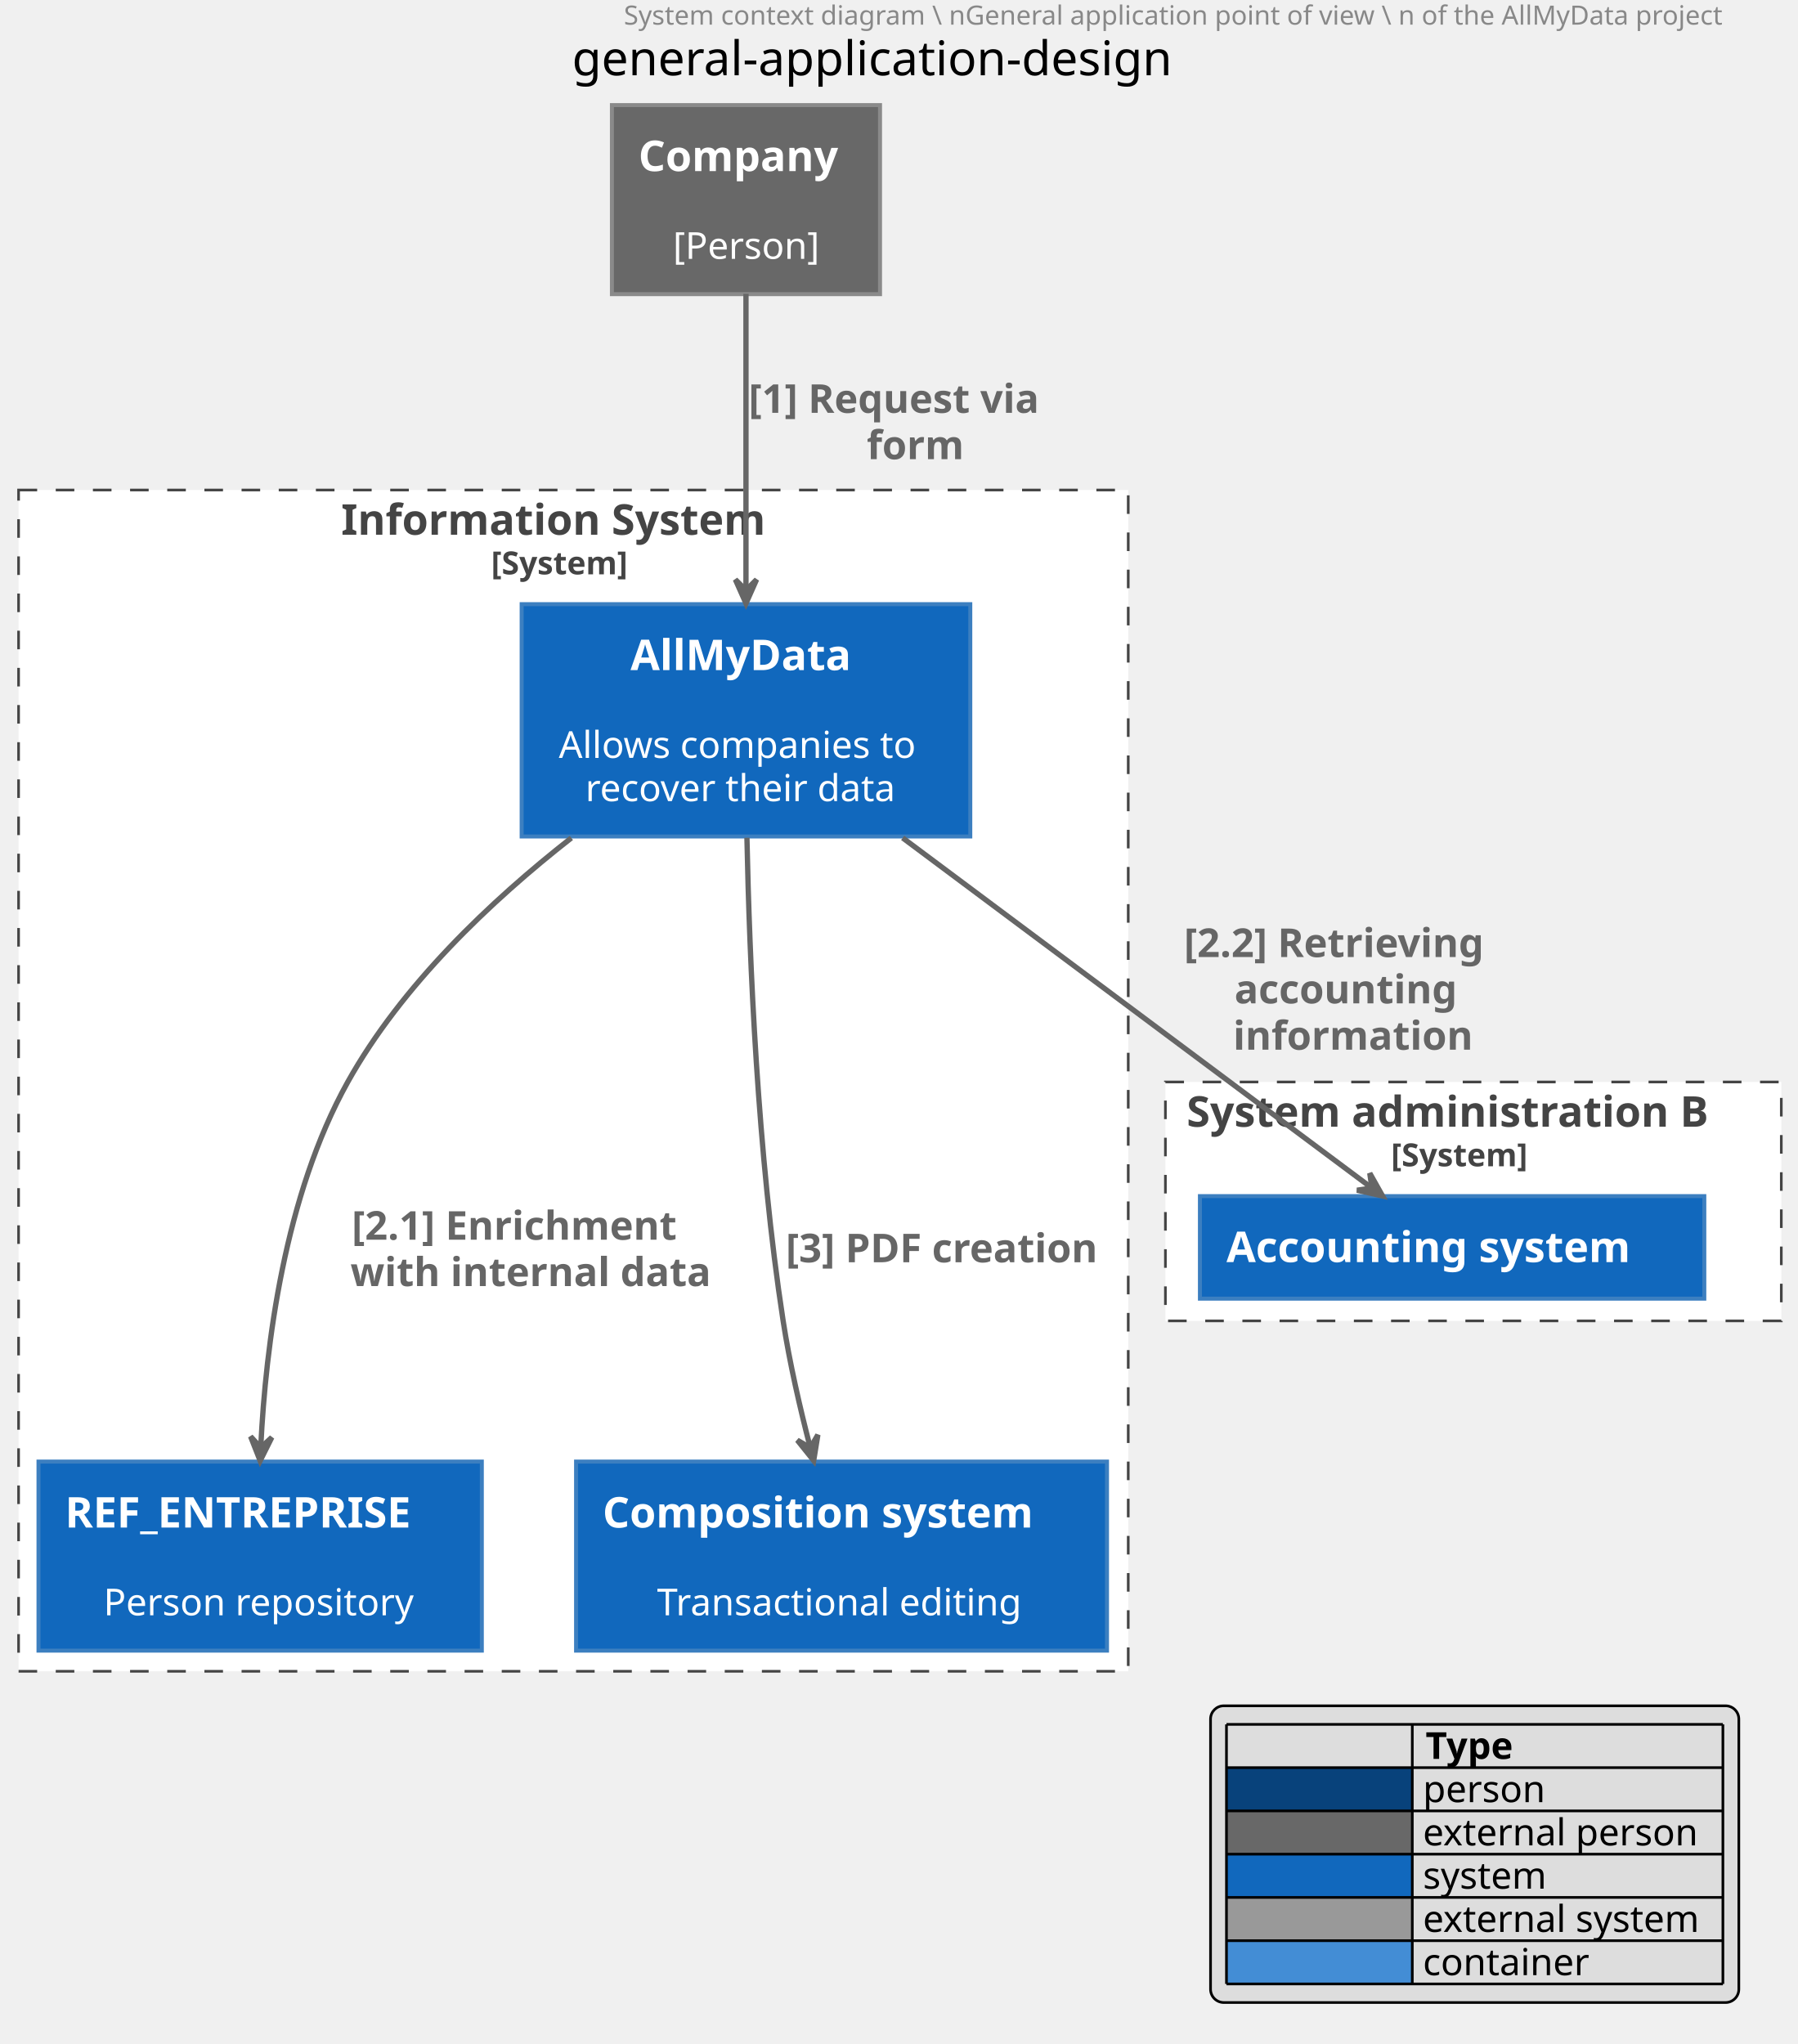
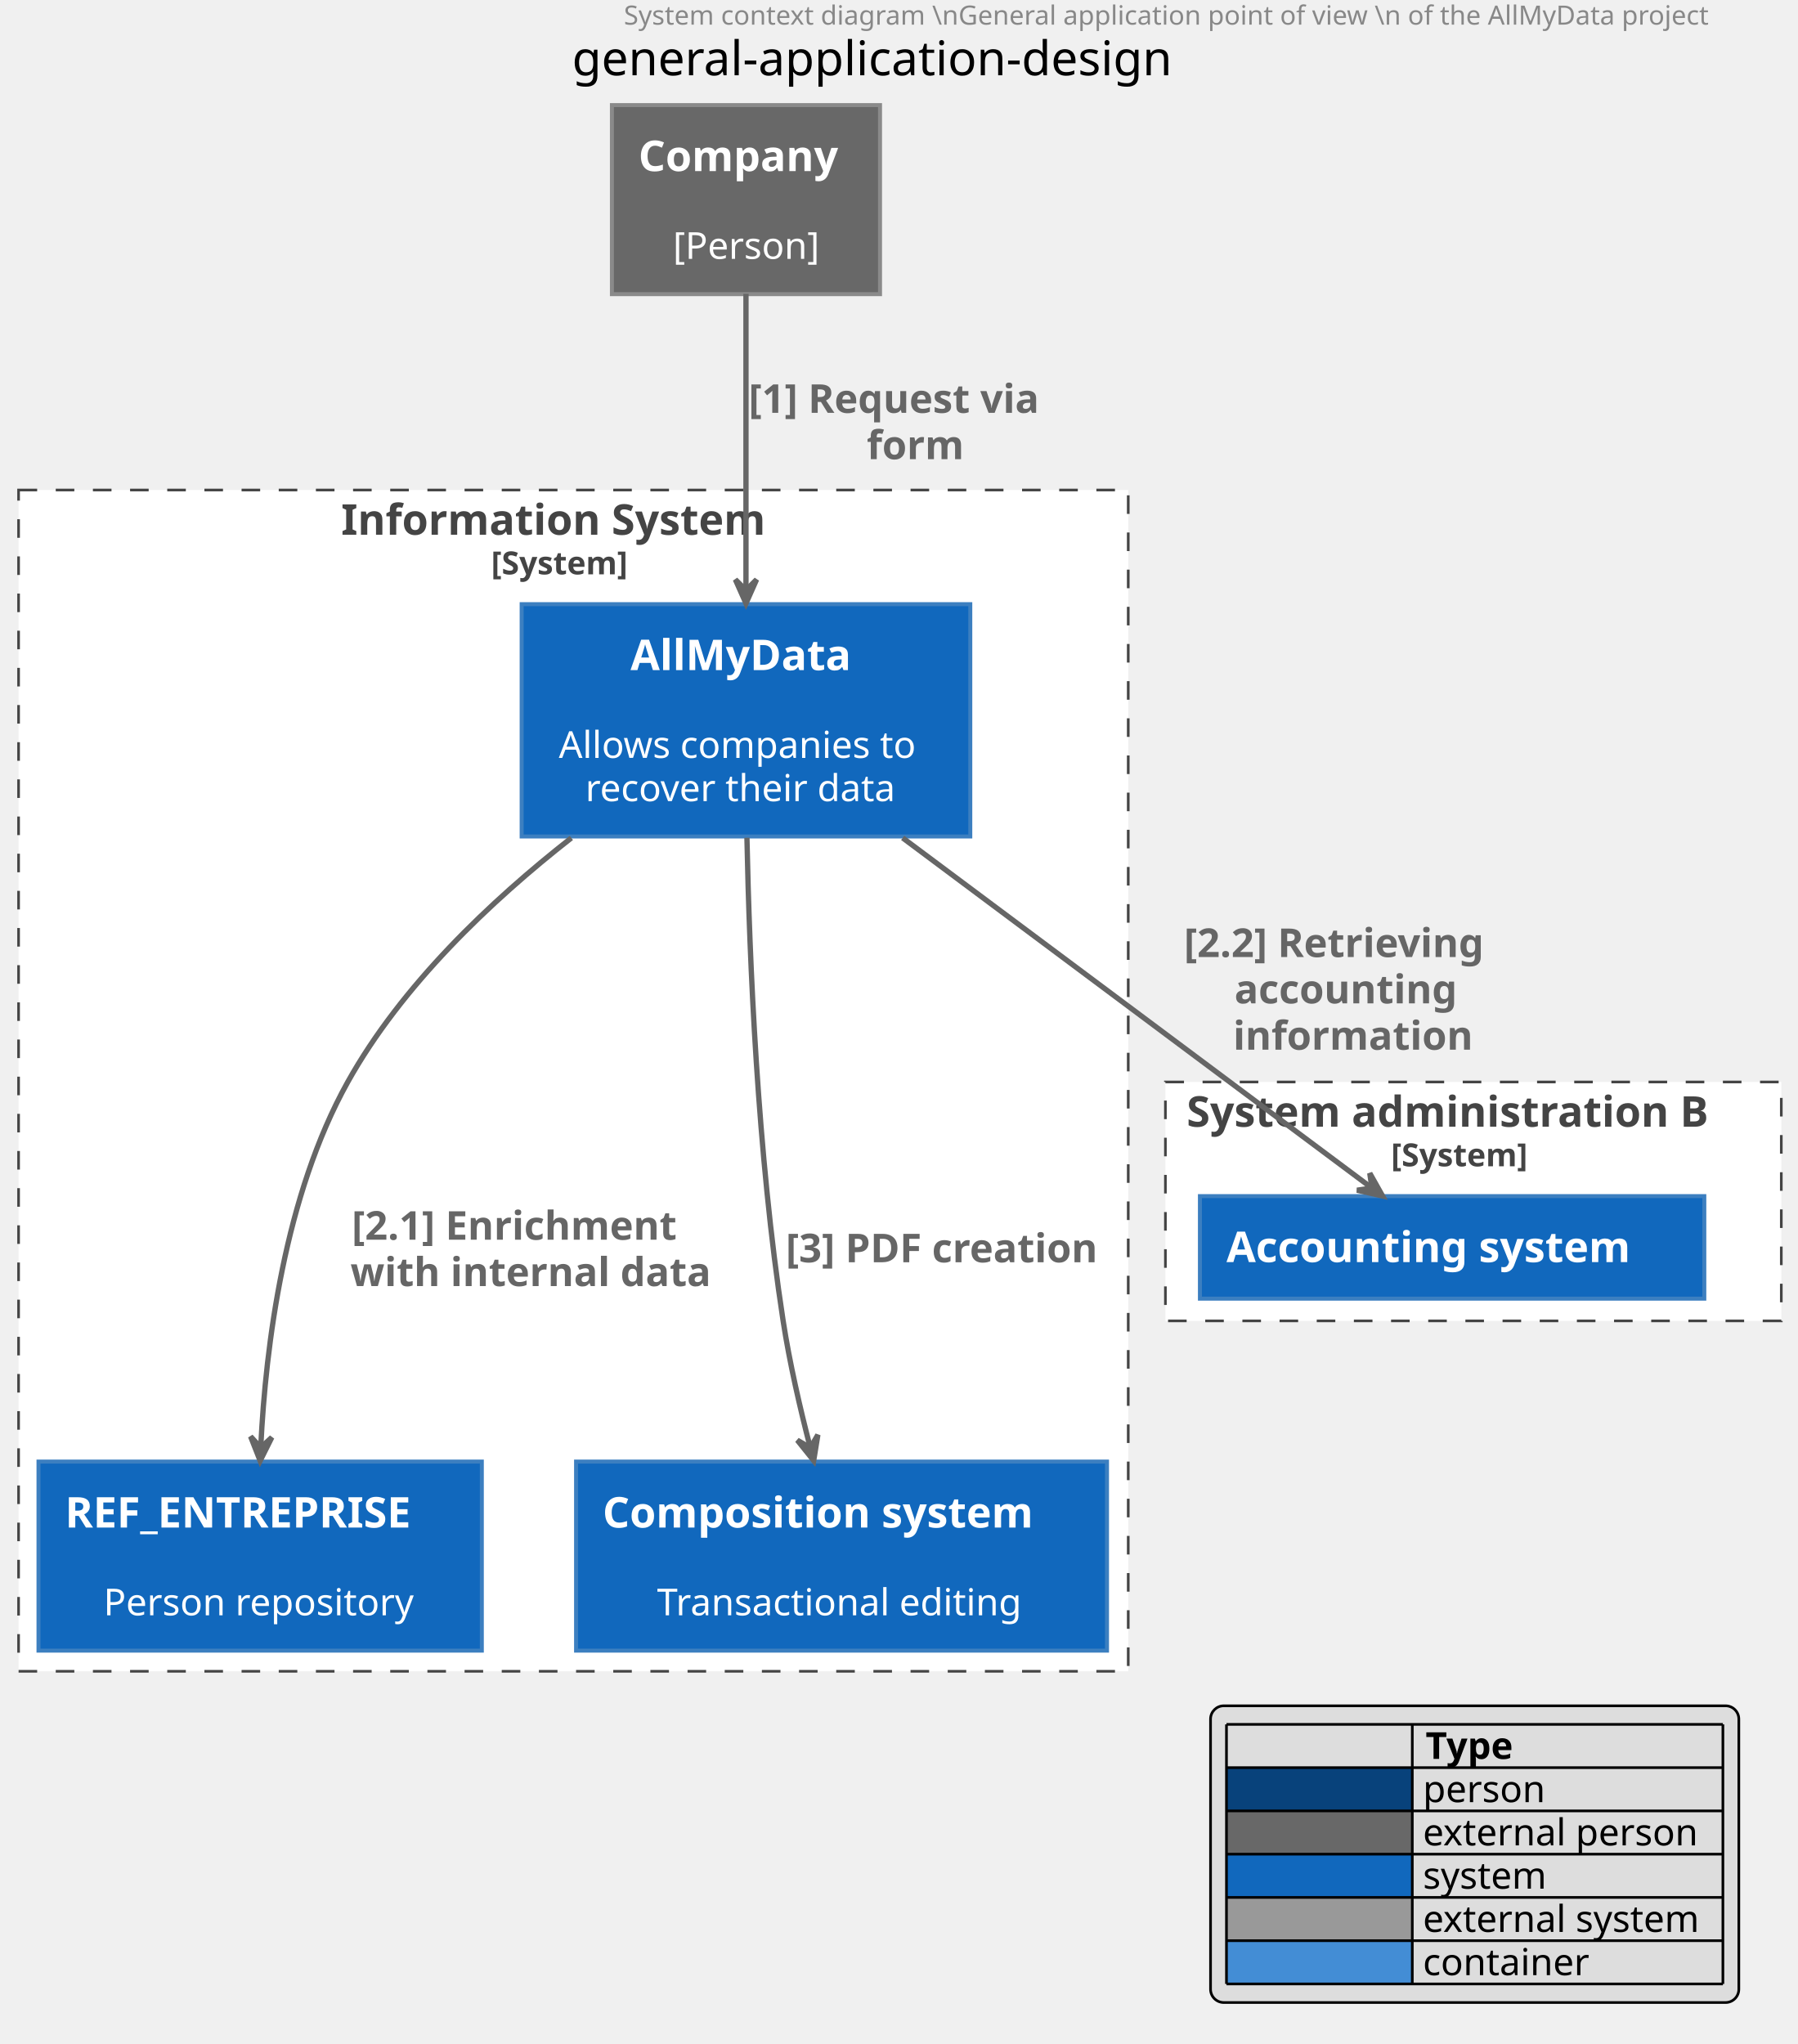
<svg xmlns="http://www.w3.org/2000/svg" contentScriptType="application/ecmascript" contentStyleType="text/css" height="770px" preserveAspectRatio="none" style="width:677px;height:770px;" version="1.1" viewBox="0 0 677 770" width="677px" zoomAndPan="magnify">
  <defs />
  <g>
-     <text fill="#888888" font-family="sans-serif" font-size="10" lengthAdjust="spacing" textLength="429" x="235" y="9.282">System context diagram \ nGeneral application point of view \ n of the AllMyData project</text>
+     <text fill="#888888" font-family="sans-serif" font-size="10" lengthAdjust="spacing" textLength="429" x="235" y="9.282">System context diagram \nGeneral application point of view \n of the AllMyData project</text>
    <text fill="#000000" font-family="sans-serif" font-size="18" lengthAdjust="spacing" textLength="233" x="215.5" y="28.349">general-application-design</text>
    <rect fill="#FFFFFF" height="90" style="stroke:#444444;stroke-width:1.0;stroke-dasharray:7.0,7.0;" width="232" x="439" y="407.594" />
    <text fill="#444444" font-family="sans-serif" font-size="16" font-weight="bold" lengthAdjust="spacing" textLength="216" x="447" y="424.445">System administration B</text>
    <text fill="#444444" font-family="sans-serif" font-size="12" font-weight="bold" lengthAdjust="spacing" textLength="62" x="524" y="439.357">[System]</text>
    <rect fill="#FFFFFF" height="445" style="stroke:#444444;stroke-width:1.0;stroke-dasharray:7.0,7.0;" width="418" x="7" y="184.594" />
    <text fill="#444444" font-family="sans-serif" font-size="16" font-weight="bold" lengthAdjust="spacing" textLength="175" x="128.5" y="201.445">Information System</text>
    <text fill="#444444" font-family="sans-serif" font-size="12" font-weight="bold" lengthAdjust="spacing" textLength="62" x="185" y="216.357">[System]</text>
    <rect fill="#1168BD" height="38.625" style="stroke:#3C7FC0;stroke-width:1.5;" width="190" x="452" y="450.594" />
    <text fill="#FFFFFF" font-family="sans-serif" font-size="16" font-weight="bold" lengthAdjust="spacing" textLength="170" x="462" y="475.445">Accounting system</text>
    <rect fill="#1168BD" height="87.516" style="stroke:#3C7FC0;stroke-width:1.5;" width="169" x="196.5" y="227.594" />
    <text fill="#FFFFFF" font-family="sans-serif" font-size="16" font-weight="bold" lengthAdjust="spacing" textLength="87" x="237.5" y="252.445">AllMyData</text>
    <text fill="#FFFFFF" font-family="sans-serif" font-size="14" lengthAdjust="spacing" textLength="0" x="283" y="269.214" />
    <text fill="#FFFFFF" font-family="sans-serif" font-size="14" lengthAdjust="spacing" textLength="141" x="210.5" y="285.511">Allows companies to</text>
    <text fill="#FFFFFF" font-family="sans-serif" font-size="14" lengthAdjust="spacing" textLength="121" x="220.5" y="301.808">recover their data</text>
    <rect fill="#1168BD" height="71.219" style="stroke:#3C7FC0;stroke-width:1.5;" width="167" x="14.5" y="550.594" />
    <text fill="#FFFFFF" font-family="sans-serif" font-size="16" font-weight="bold" lengthAdjust="spacing" textLength="147" x="24.5" y="575.445">REF_ENTREPRISE</text>
    <text fill="#FFFFFF" font-family="sans-serif" font-size="14" lengthAdjust="spacing" textLength="0" x="100" y="592.214" />
    <text fill="#FFFFFF" font-family="sans-serif" font-size="14" lengthAdjust="spacing" textLength="122" x="39" y="608.511">Person repository</text>
    <rect fill="#1168BD" height="71.219" style="stroke:#3C7FC0;stroke-width:1.5;" width="200" x="217" y="550.594" />
    <text fill="#FFFFFF" font-family="sans-serif" font-size="16" font-weight="bold" lengthAdjust="spacing" textLength="180" x="227" y="575.445">Composition system</text>
    <text fill="#FFFFFF" font-family="sans-serif" font-size="14" lengthAdjust="spacing" textLength="0" x="319" y="592.214" />
    <text fill="#FFFFFF" font-family="sans-serif" font-size="14" lengthAdjust="spacing" textLength="143" x="247.5" y="608.511">Transactional editing</text>
    <rect fill="#686868" height="71.219" style="stroke:#8A8A8A;stroke-width:1.5;" width="101" x="230.5" y="39.594" />
    <text fill="#FFFFFF" font-family="sans-serif" font-size="16" font-weight="bold" lengthAdjust="spacing" textLength="81" x="240.5" y="64.445">Company</text>
    <text fill="#FFFFFF" font-family="sans-serif" font-size="14" lengthAdjust="spacing" textLength="0" x="283" y="81.214" />
    <text fill="#FFFFFF" font-family="sans-serif" font-size="14" lengthAdjust="spacing" textLength="59" x="253.5" y="97.511">[Person]</text>
    <path d="M281,110.678 C281,141.881 281,187.555 281,222.279 " fill="none" id="company-to-ma" style="stroke:#666666;stroke-width:2.0;" />
    <polygon fill="#666666" points="281,227.319,285,218.319,281,222.319,277,218.319,281,227.319" style="stroke:#666666;stroke-width:2.0;" />
    <text fill="#666666" font-family="sans-serif" font-size="15" font-weight="bold" lengthAdjust="spacing" textLength="124" x="282" y="155.517">[1] Request via</text>
    <text fill="#666666" font-family="sans-serif" font-size="15" font-weight="bold" lengthAdjust="spacing" textLength="40" x="326.5" y="172.978">form</text>
    <path d="M215.22,315.662 C184.928,339.37 151.283,371.21 131,407.594 C107.16,450.359 100.102,506.958 98.237,544.851 " fill="none" id="ma-to-ref1" style="stroke:#666666;stroke-width:2.0;" />
    <polygon fill="#666666" points="97.998,550.302,102.388,541.486,98.217,545.307,94.396,541.135,97.998,550.302" style="stroke:#666666;stroke-width:2.0;" />
    <text fill="#666666" font-family="sans-serif" font-size="15" font-weight="bold" lengthAdjust="spacing" textLength="138" x="132.5" y="467.017">[2.1] Enrichment</text>
    <text fill="#666666" font-family="sans-serif" font-size="15" font-weight="bold" lengthAdjust="spacing" textLength="144" x="132" y="484.478">with internal data</text>
    <path d="M340.034,315.647 C394.748,356.477 473.948,415.579 516.773,447.537 " fill="none" id="ma-to-p1" style="stroke:#666666;stroke-width:2.0;" />
    <polygon fill="#666666" points="520.801,450.543,515.981,441.955,516.794,447.553,511.196,448.366,520.801,450.543" style="stroke:#666666;stroke-width:2.0;" />
    <text fill="#666666" font-family="sans-serif" font-size="15" font-weight="bold" lengthAdjust="spacing" textLength="127" x="446" y="360.517">[2.2] Retrieving</text>
    <text fill="#666666" font-family="sans-serif" font-size="15" font-weight="bold" lengthAdjust="spacing" textLength="89" x="465" y="377.978">accounting</text>
    <text fill="#666666" font-family="sans-serif" font-size="15" font-weight="bold" lengthAdjust="spacing" textLength="95" x="464.5" y="395.439">information</text>
    <path d="M281.365,315.594 C282.296,361.324 285.339,434.845 295,497.594 C297.424,513.339 301.342,530.38 305.204,545.265 " fill="none" id="ma-to-compo" style="stroke:#666666;stroke-width:2.0;" />
    <polygon fill="#666666" points="306.509,550.226,308.087,540.504,305.237,545.39,300.351,542.54,306.509,550.226" style="stroke:#666666;stroke-width:2.0;" />
    <text fill="#666666" font-family="sans-serif" font-size="15" font-weight="bold" lengthAdjust="spacing" textLength="134" x="296" y="475.517">[3] PDF creation</text>
    <rect fill="#DDDDDD" height="111.781" rx="5" ry="5" style="stroke:#000000;stroke-width:1.0;" width="199" x="456" y="642.594" />
    <text fill="#000000" font-family="sans-serif" font-size="14" font-weight="bold" lengthAdjust="spacing" textLength="0" x="532" y="662.589" />
    <text fill="#000000" font-family="sans-serif" font-size="14" font-weight="bold" lengthAdjust="spacing" textLength="39" x="537" y="662.589">Type</text>
    <rect fill="#08427B" height="16.297" style="stroke:none;stroke-width:1.0;" width="70" x="462" y="665.891" />
    <text fill="#000000" font-family="sans-serif" font-size="14" lengthAdjust="spacing" textLength="0" x="486" y="678.886" />
    <text fill="#000000" font-family="sans-serif" font-size="14" lengthAdjust="spacing" textLength="49" x="536" y="678.886">person</text>
    <rect fill="#686868" height="16.297" style="stroke:none;stroke-width:1.0;" width="70" x="462" y="682.188" />
    <text fill="#000000" font-family="sans-serif" font-size="14" lengthAdjust="spacing" textLength="0" x="486" y="695.183" />
    <text fill="#000000" font-family="sans-serif" font-size="14" lengthAdjust="spacing" textLength="108" x="536" y="695.183">external person</text>
    <rect fill="#1168BD" height="16.297" style="stroke:none;stroke-width:1.0;" width="70" x="462" y="698.484" />
    <text fill="#000000" font-family="sans-serif" font-size="14" lengthAdjust="spacing" textLength="0" x="474" y="711.48" />
    <text fill="#000000" font-family="sans-serif" font-size="14" lengthAdjust="spacing" textLength="50" x="536" y="711.48">system</text>
    <rect fill="#999999" height="16.297" style="stroke:none;stroke-width:1.0;" width="70" x="462" y="714.781" />
    <text fill="#000000" font-family="sans-serif" font-size="14" lengthAdjust="spacing" textLength="0" x="486" y="727.776" />
    <text fill="#000000" font-family="sans-serif" font-size="14" lengthAdjust="spacing" textLength="109" x="536" y="727.776">external system</text>
    <rect fill="#438DD5" height="16.297" style="stroke:none;stroke-width:1.0;" width="70" x="462" y="731.078" />
    <text fill="#000000" font-family="sans-serif" font-size="14" lengthAdjust="spacing" textLength="0" x="474" y="744.073" />
    <text fill="#000000" font-family="sans-serif" font-size="14" lengthAdjust="spacing" textLength="65" x="536" y="744.073">container</text>
    <line style="stroke:#000000;stroke-width:1.0;" x1="462" x2="649" y1="649.594" y2="649.594" />
    <line style="stroke:#000000;stroke-width:1.0;" x1="462" x2="649" y1="665.891" y2="665.891" />
    <line style="stroke:#000000;stroke-width:1.0;" x1="462" x2="649" y1="682.188" y2="682.188" />
    <line style="stroke:#000000;stroke-width:1.0;" x1="462" x2="649" y1="698.484" y2="698.484" />
    <line style="stroke:#000000;stroke-width:1.0;" x1="462" x2="649" y1="714.781" y2="714.781" />
    <line style="stroke:#000000;stroke-width:1.0;" x1="462" x2="649" y1="731.078" y2="731.078" />
    <line style="stroke:#000000;stroke-width:1.0;" x1="462" x2="649" y1="747.375" y2="747.375" />
    <line style="stroke:#000000;stroke-width:1.0;" x1="462" x2="462" y1="649.594" y2="747.375" />
    <line style="stroke:#000000;stroke-width:1.0;" x1="532" x2="532" y1="649.594" y2="747.375" />
    <line style="stroke:#000000;stroke-width:1.0;" x1="649" x2="649" y1="649.594" y2="747.375" />
  </g>
</svg>
